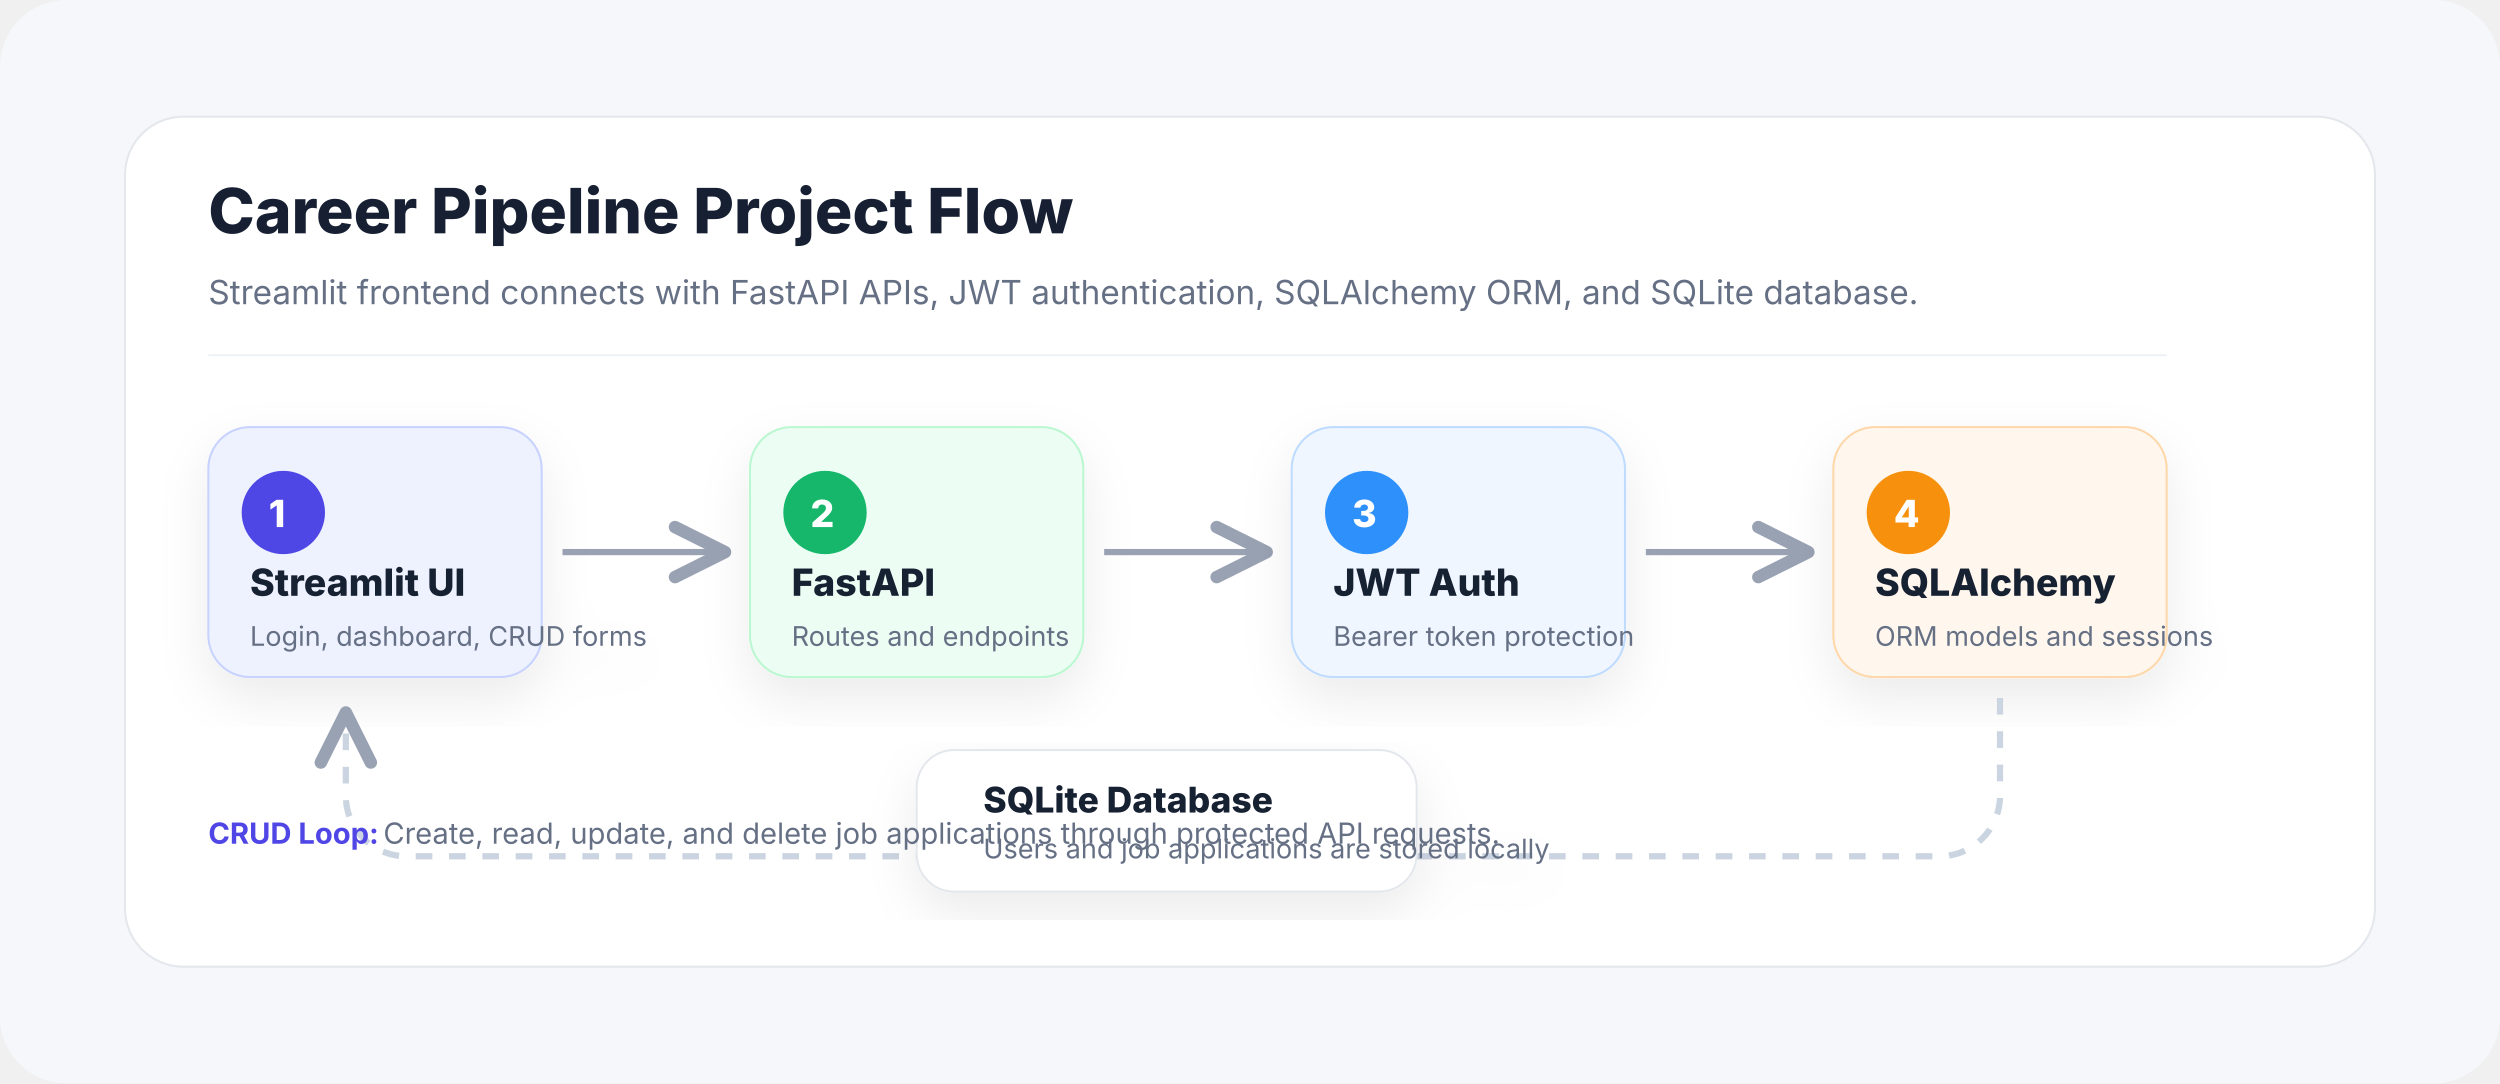
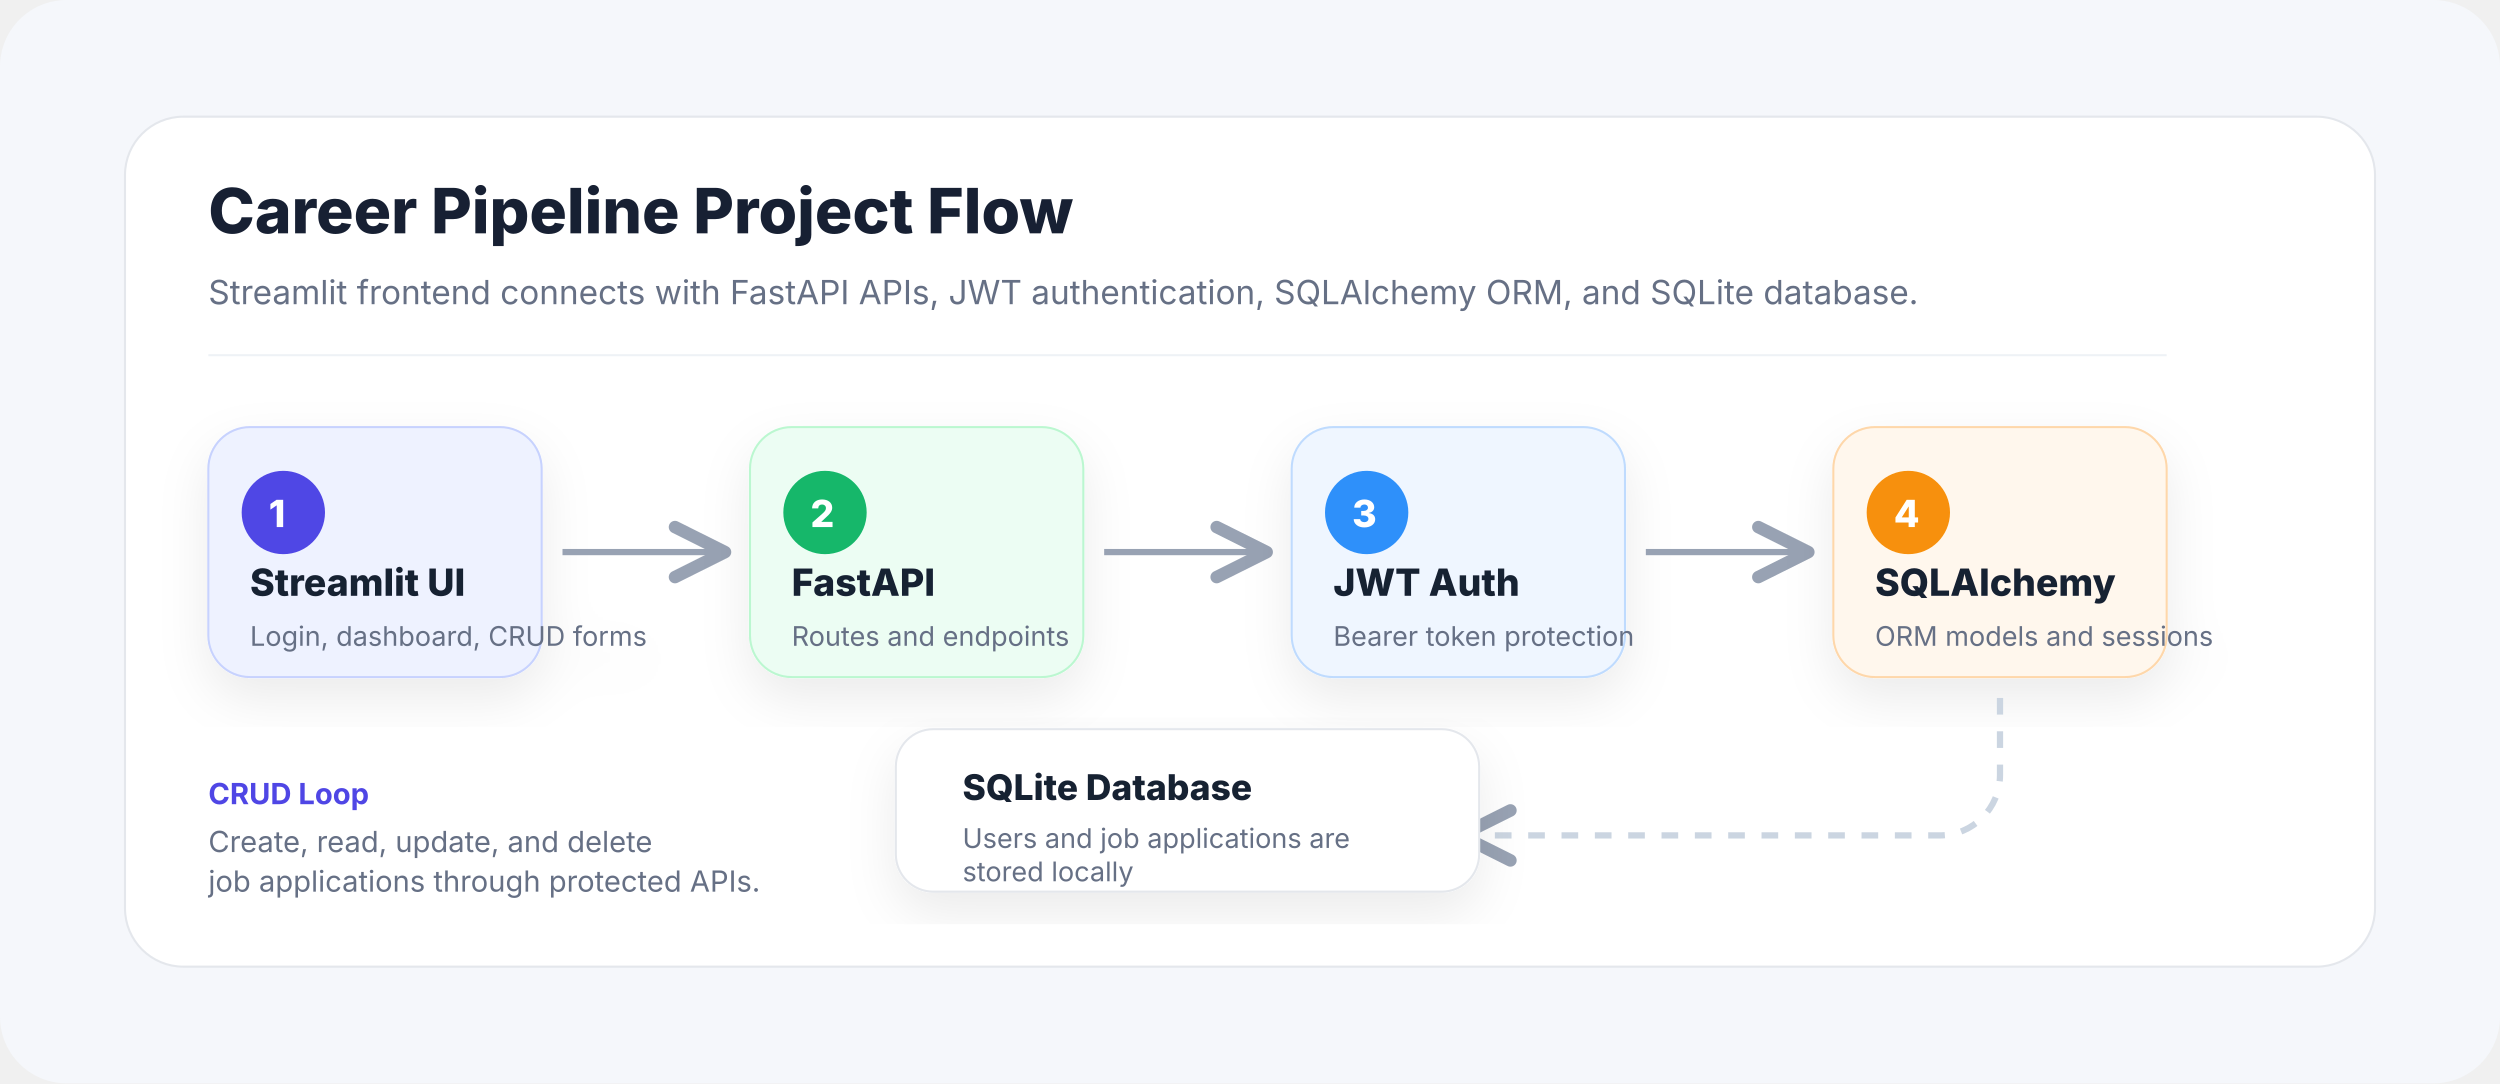
<svg xmlns="http://www.w3.org/2000/svg" width="1200" height="520" viewBox="0 0 1200 520" fill="none">
  <rect width="1200" height="520" rx="32" fill="#F5F7FB" />
  <rect x="60" y="56" width="1080" height="408" rx="28" fill="white" stroke="#E4E7EC" />
  <text x="100" y="112" fill="#172033" font-family="Inter, Segoe UI, Arial, sans-serif" font-size="30" font-weight="800">Career Pipeline Project Flow</text>
  <text x="100" y="146" fill="#667085" font-family="Inter, Segoe UI, Arial, sans-serif" font-size="16">Streamlit frontend connects with FastAPI APIs, JWT authentication, SQLAlchemy ORM, and SQLite database.</text>
  <defs>
    <filter id="shadow" x="-20%" y="-20%" width="140%" height="140%">
      <feDropShadow dx="0" dy="10" stdDeviation="12" flood-color="#101828" flood-opacity="0.08" />
    </filter>
    <marker id="arrow" markerWidth="12" markerHeight="12" refX="9" refY="6" orient="auto">
      <path d="M2 2L10 6L2 10" stroke="#98A2B3" stroke-width="2" stroke-linecap="round" stroke-linejoin="round" />
    </marker>
  </defs>
  <g filter="url(#shadow)">
    <rect x="100" y="205" width="160" height="120" rx="20" fill="#EEF2FF" stroke="#C7D2FE" />
    <circle cx="136" cy="246" r="20" fill="#4F46E5" />
    <text x="129" y="253" fill="white" font-family="Inter, Segoe UI, Arial, sans-serif" font-size="18" font-weight="800">1</text>
    <text x="120" y="286" fill="#172033" font-family="Inter, Segoe UI, Arial, sans-serif" font-size="18" font-weight="800">Streamlit UI</text>
    <text x="120" y="310" fill="#667085" font-family="Inter, Segoe UI, Arial, sans-serif" font-size="13">Login, dashboard, CRUD forms</text>
  </g>
  <path d="M270 265H345" stroke="#98A2B3" stroke-width="3" marker-end="url(#arrow)" />
  <g filter="url(#shadow)">
    <rect x="360" y="205" width="160" height="120" rx="20" fill="#ECFDF3" stroke="#BBF7D0" />
    <circle cx="396" cy="246" r="20" fill="#12B76A" />
    <text x="389" y="253" fill="white" font-family="Inter, Segoe UI, Arial, sans-serif" font-size="18" font-weight="800">2</text>
    <text x="380" y="286" fill="#172033" font-family="Inter, Segoe UI, Arial, sans-serif" font-size="18" font-weight="800">FastAPI</text>
    <text x="380" y="310" fill="#667085" font-family="Inter, Segoe UI, Arial, sans-serif" font-size="13">Routes and endpoints</text>
  </g>
  <path d="M530 265H605" stroke="#98A2B3" stroke-width="3" marker-end="url(#arrow)" />
  <g filter="url(#shadow)">
    <rect x="620" y="205" width="160" height="120" rx="20" fill="#EFF6FF" stroke="#BFDBFE" />
    <circle cx="656" cy="246" r="20" fill="#2E90FA" />
    <text x="649" y="253" fill="white" font-family="Inter, Segoe UI, Arial, sans-serif" font-size="18" font-weight="800">3</text>
    <text x="640" y="286" fill="#172033" font-family="Inter, Segoe UI, Arial, sans-serif" font-size="18" font-weight="800">JWT Auth</text>
    <text x="640" y="310" fill="#667085" font-family="Inter, Segoe UI, Arial, sans-serif" font-size="13">Bearer token protection</text>
  </g>
  <path d="M790 265H865" stroke="#98A2B3" stroke-width="3" marker-end="url(#arrow)" />
  <g filter="url(#shadow)">
    <rect x="880" y="205" width="160" height="120" rx="20" fill="#FFF7ED" stroke="#FED7AA" />
    <circle cx="916" cy="246" r="20" fill="#F79009" />
    <text x="909" y="253" fill="white" font-family="Inter, Segoe UI, Arial, sans-serif" font-size="18" font-weight="800">4</text>
    <text x="900" y="286" fill="#172033" font-family="Inter, Segoe UI, Arial, sans-serif" font-size="18" font-weight="800">SQLAlchemy</text>
    <text x="900" y="310" fill="#667085" font-family="Inter, Segoe UI, Arial, sans-serif" font-size="13">ORM models and sessions</text>
  </g>
-   <path d="M960 335V382C960 398 947 411 931 411H195C179 411 166 398 166 382V345" stroke="#CBD5E1" stroke-width="3" stroke-dasharray="8 8" marker-end="url(#arrow)" />
+   <path d="M960 335V372C960 388 947 401 931 401H704" stroke="#CBD5E1" stroke-width="3" stroke-dasharray="8 8" marker-end="url(#arrow)" />
  <g filter="url(#shadow)">
-     <rect x="440" y="360" width="240" height="68" rx="18" fill="#FFFFFF" stroke="#E4E7EC" />
-     <text x="472" y="390" fill="#172033" font-family="Inter, Segoe UI, Arial, sans-serif" font-size="17" font-weight="800">SQLite Database</text>
-     <text x="472" y="412" fill="#667085" font-family="Inter, Segoe UI, Arial, sans-serif" font-size="13">Users and job applications are stored locally</text>
+     <rect x="430" y="350" width="280" height="78" rx="18" fill="#FFFFFF" stroke="#E4E7EC" />
+     <text x="462" y="384" fill="#172033" font-family="Inter, Segoe UI, Arial, sans-serif" font-size="17" font-weight="800">SQLite Database</text>
+     <text x="462" y="407" fill="#667085" font-family="Inter, Segoe UI, Arial, sans-serif" font-size="13">Users and job applications are</text>
+     <text x="462" y="423" fill="#667085" font-family="Inter, Segoe UI, Arial, sans-serif" font-size="13">stored locally</text>
  </g>
  <rect x="100" y="170" width="940" height="1" fill="#EEF2F6" />
-   <text x="100" y="405" fill="#4F46E5" font-family="Inter, Segoe UI, Arial, sans-serif" font-size="14" font-weight="700">CRUD Loop:</text>
-   <text x="184" y="405" fill="#667085" font-family="Inter, Segoe UI, Arial, sans-serif" font-size="14">Create, read, update, and delete job applications through protected API requests.</text>
+   <text x="100" y="386" fill="#4F46E5" font-family="Inter, Segoe UI, Arial, sans-serif" font-size="14" font-weight="700">CRUD Loop</text>
+   <text x="100" y="409" fill="#667085" font-family="Inter, Segoe UI, Arial, sans-serif" font-size="14">Create, read, update, and delete</text>
+   <text x="100" y="428" fill="#667085" font-family="Inter, Segoe UI, Arial, sans-serif" font-size="14">job applications through protected APIs.</text>
</svg>
